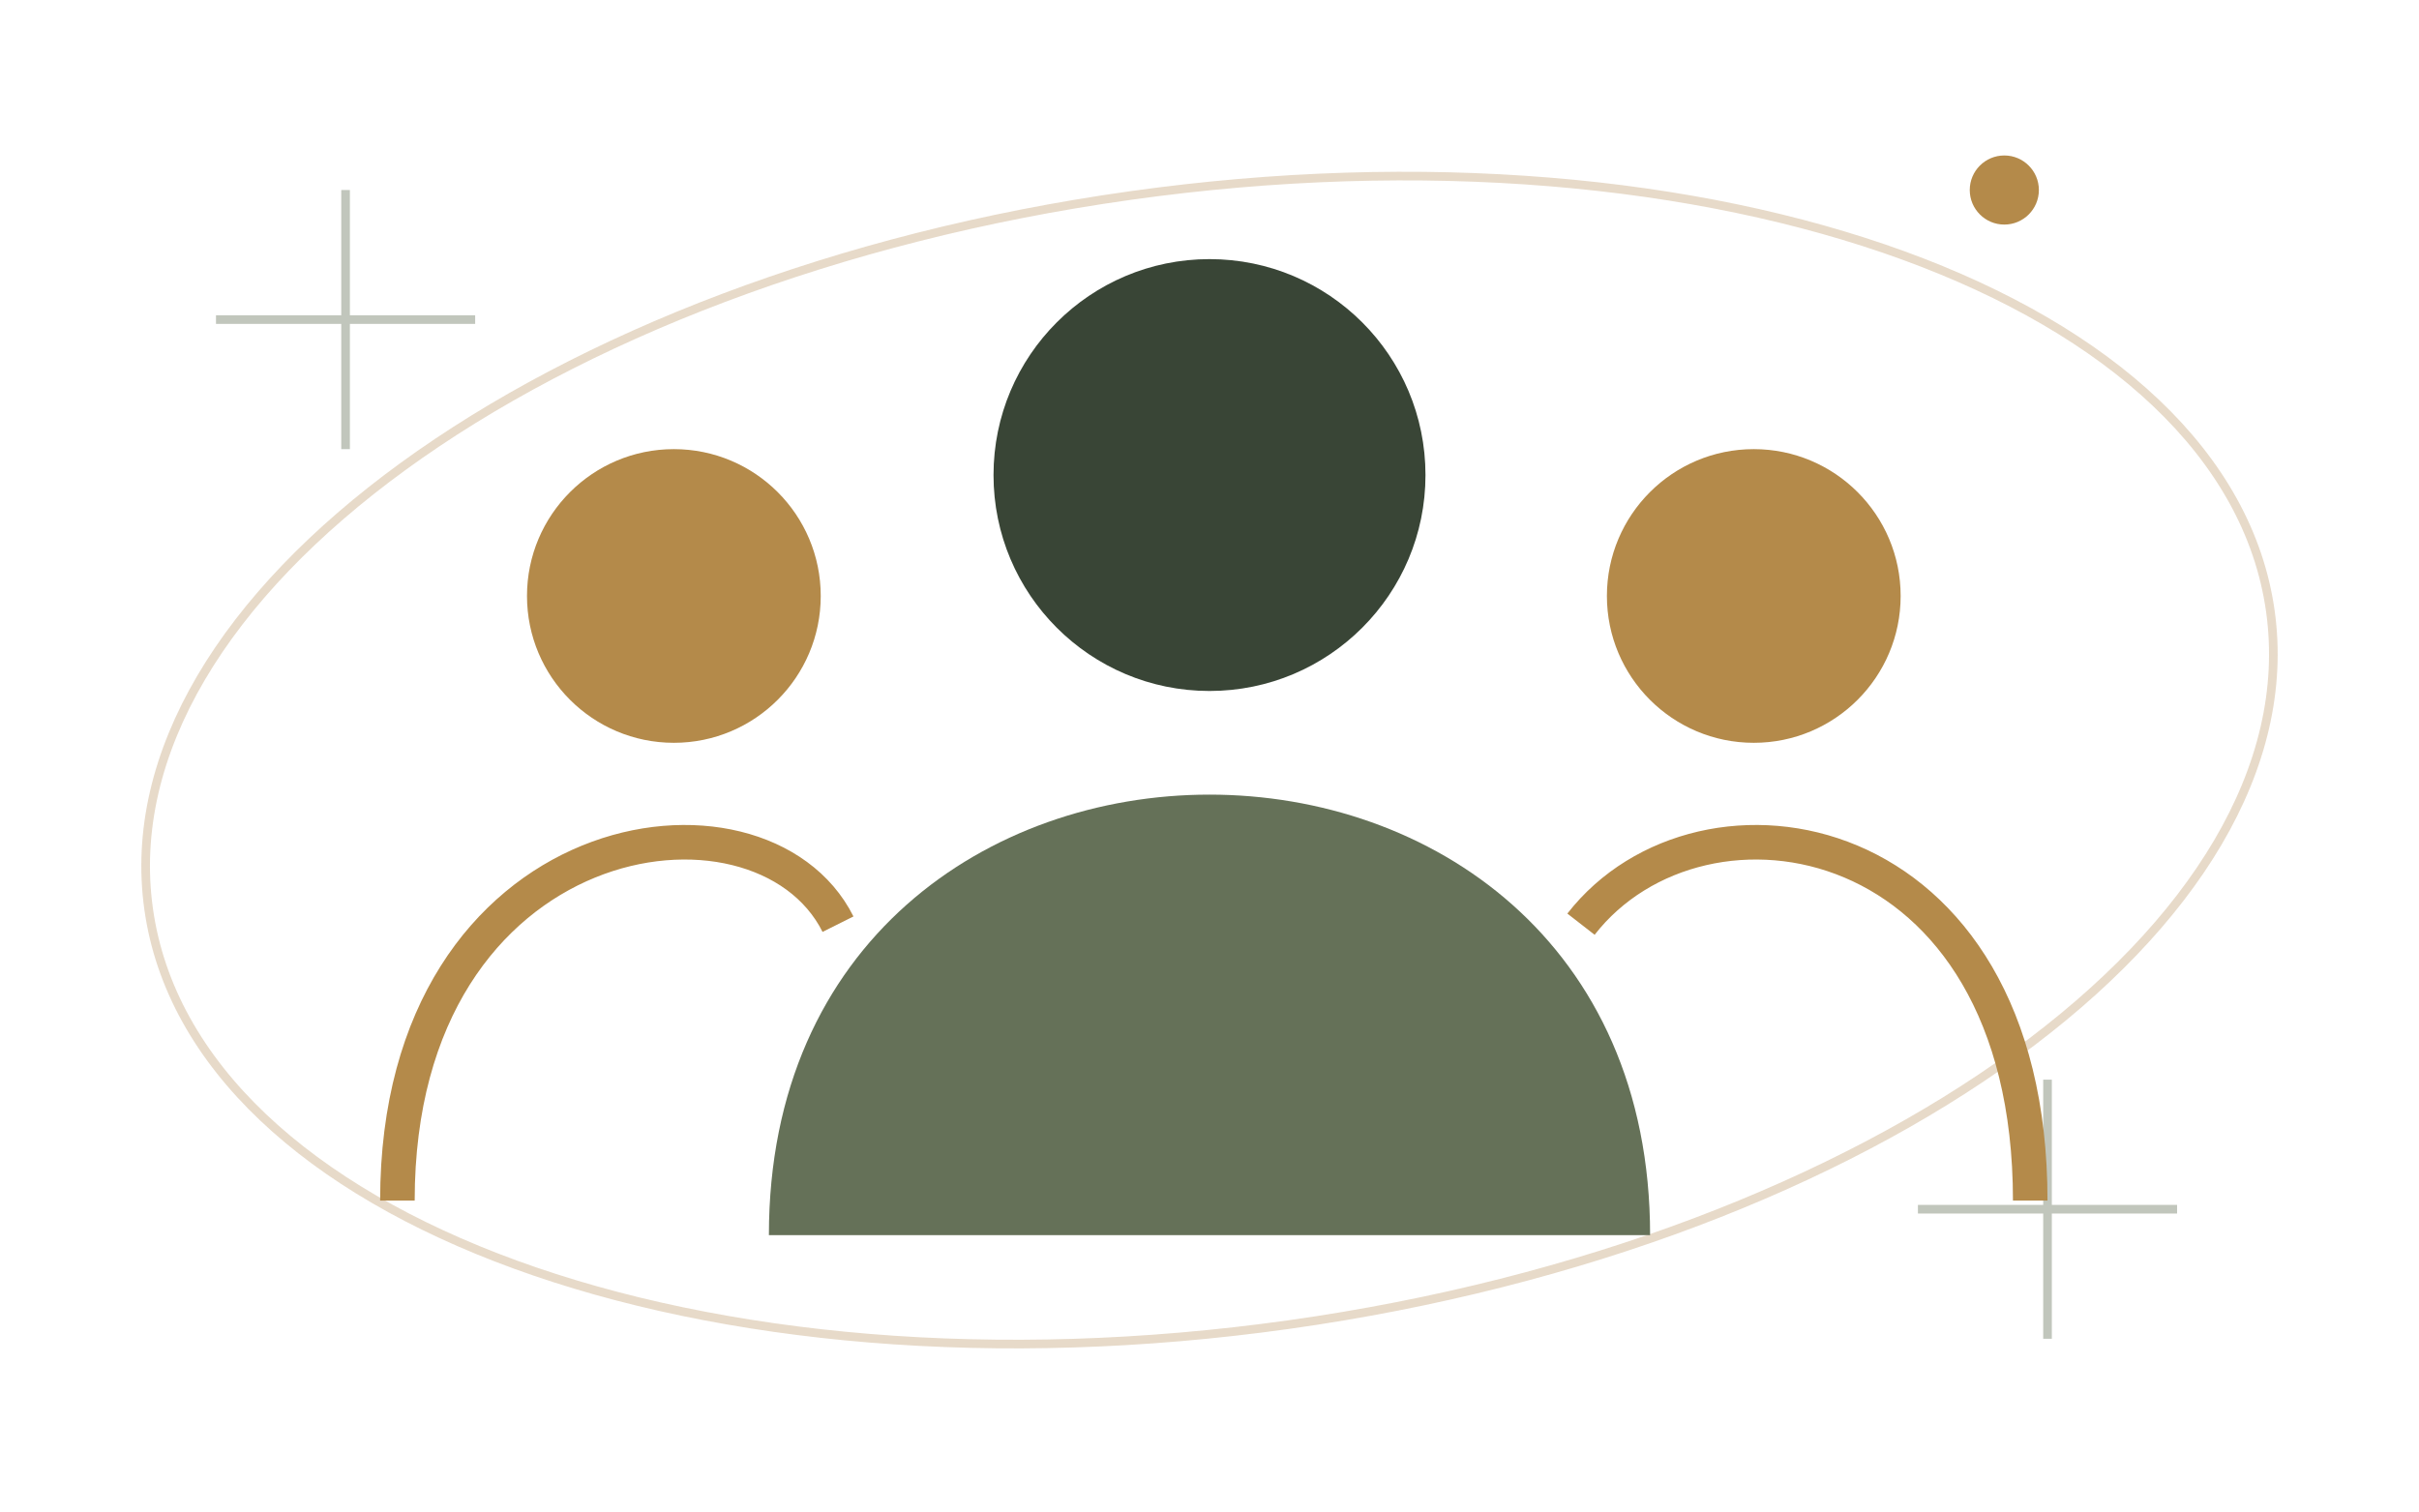
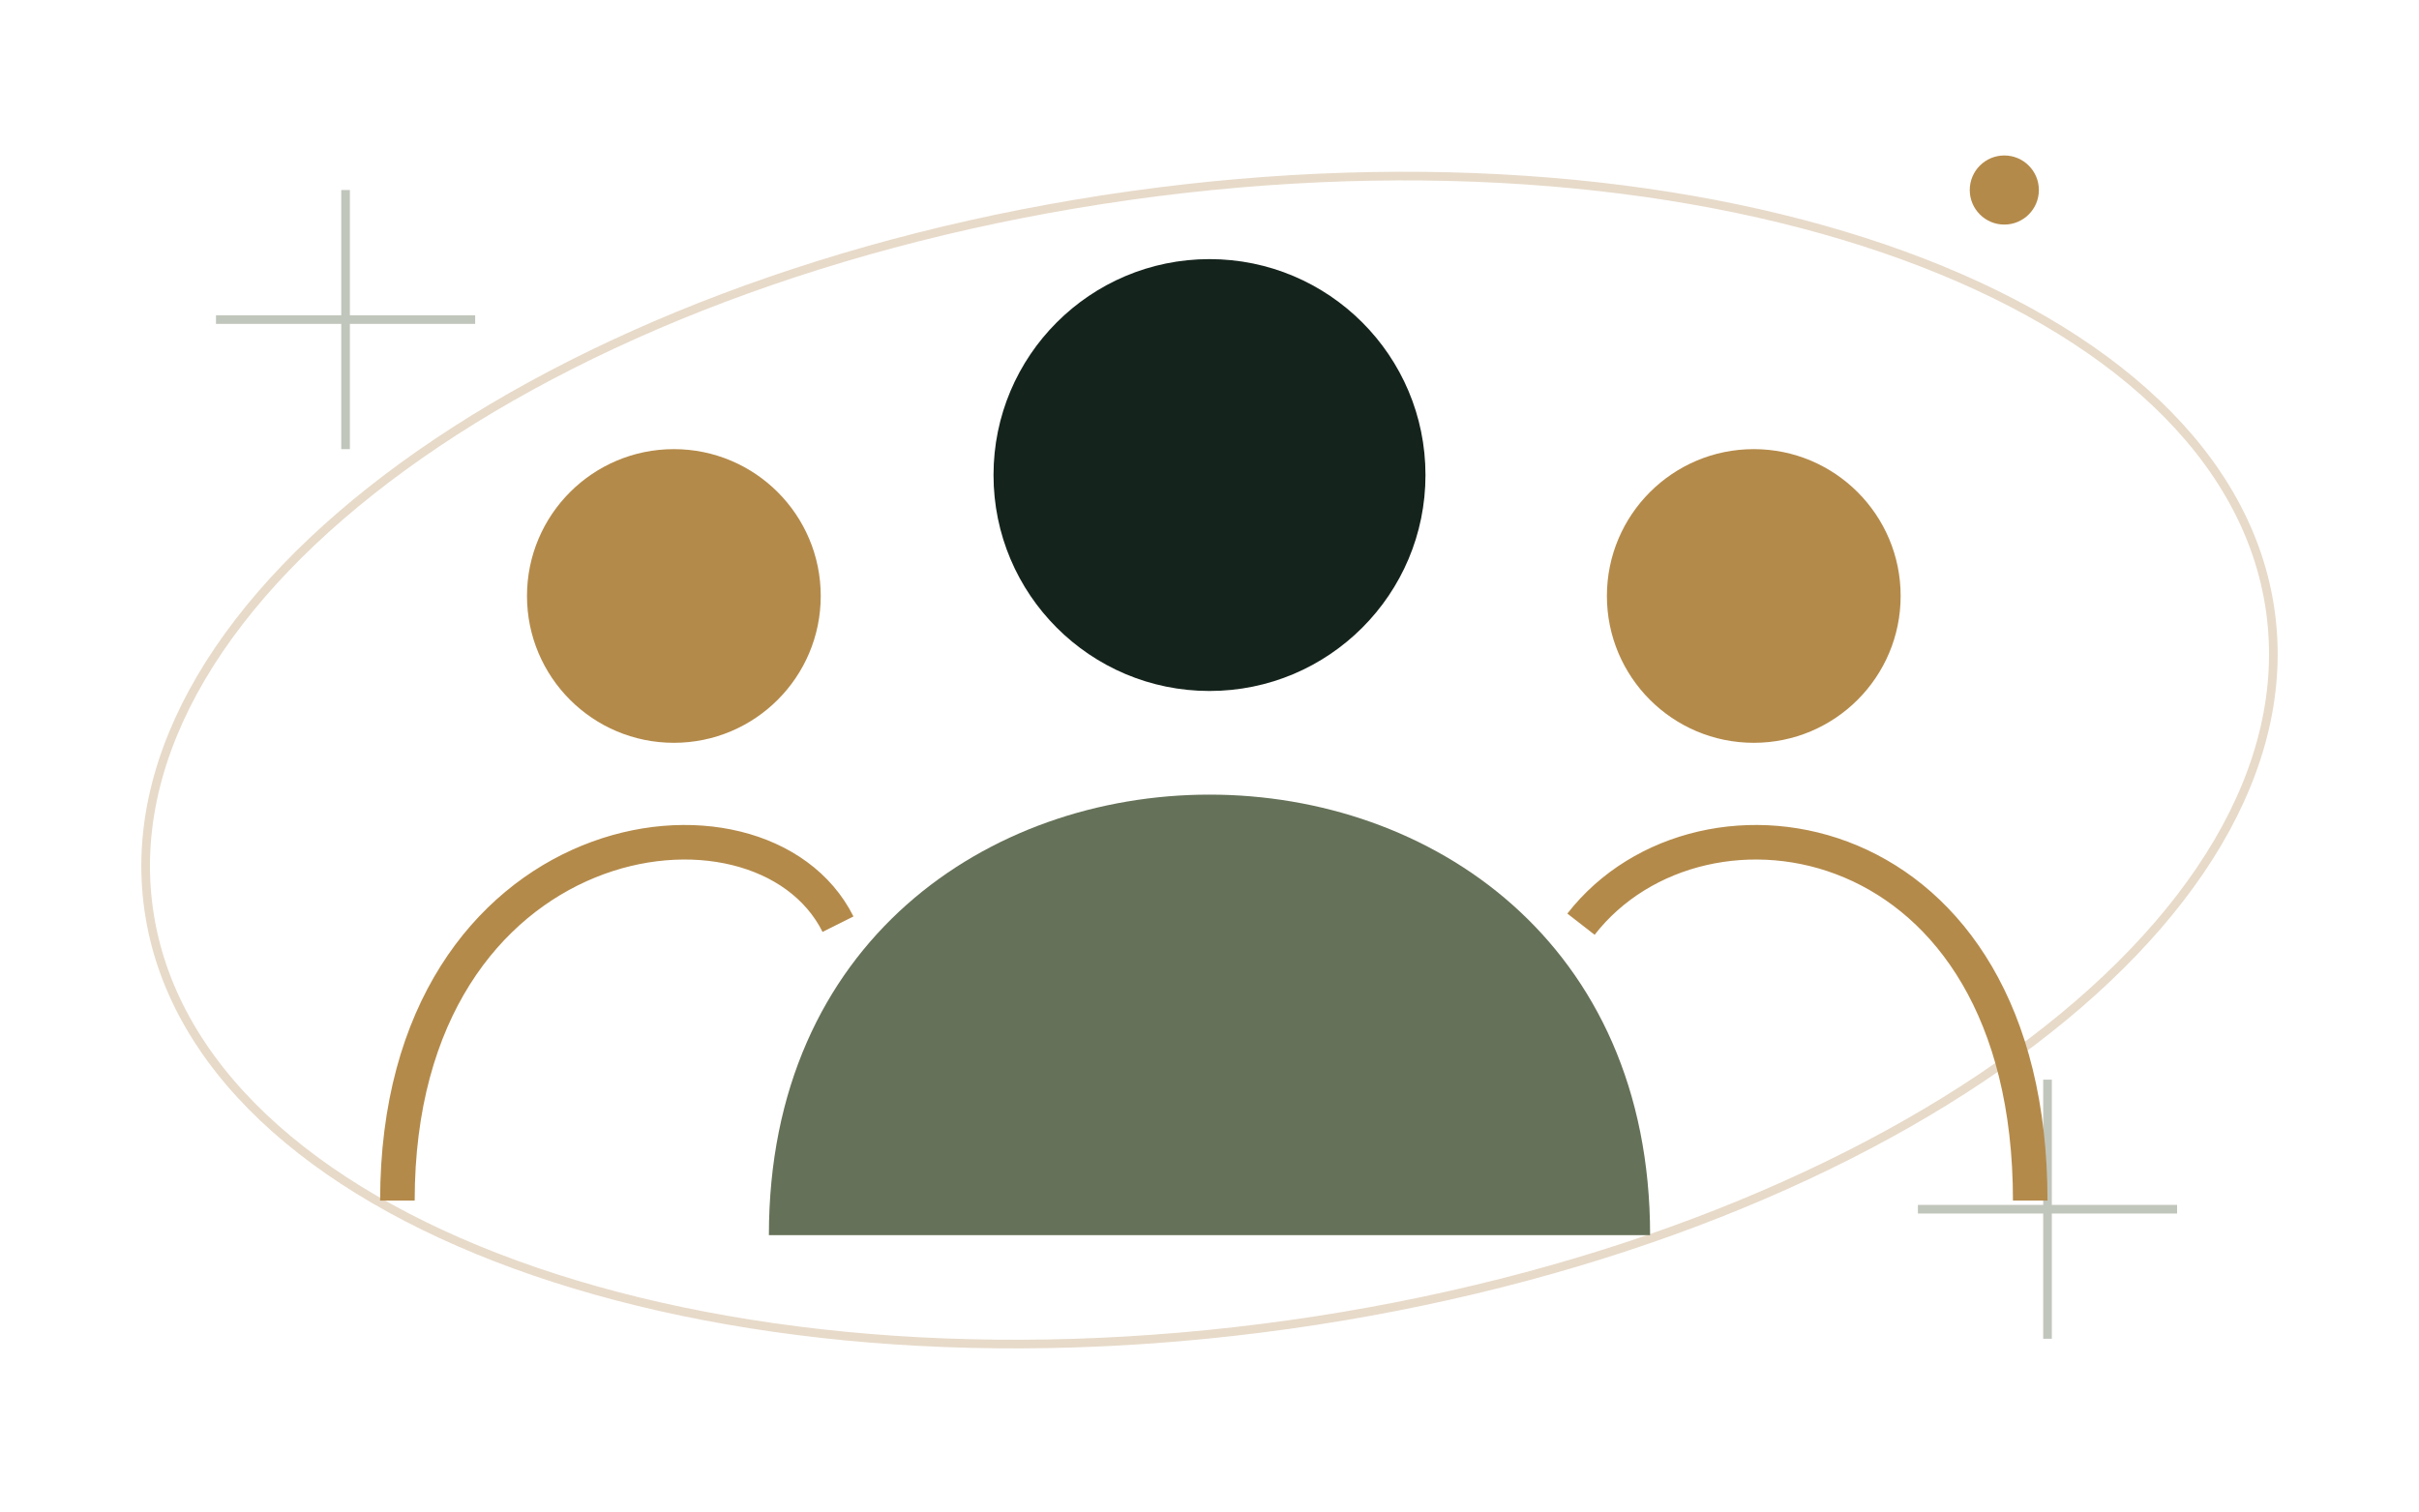
<svg xmlns="http://www.w3.org/2000/svg" viewBox="0 0 280 175" fill="none">
  <ellipse cx="140" cy="88" rx="124" ry="66" transform="rotate(-8 140 88)" stroke="#ad834a" stroke-opacity=".3" />
  <path d="M25 37H55M40 22v30M222 140h30m-15-15v30" stroke="#657158" stroke-opacity=".4" />
-   <circle cx="140" cy="55" r="25" fill="#394536" />
+   <circle cx="140" cy="55" r="25" fill="#14231c" />
  <path d="M89 143c0-68 102-68 102 0" fill="#657158" />
  <circle cx="78" cy="69" r="17" fill="#b48a4a" />
  <circle cx="203" cy="69" r="17" fill="#b48a4a" />
  <path d="M46 139c0-44 42-50 51-32m86 0c14-18 52-12 52 32" stroke="#b48a4a" stroke-width="4" />
  <circle cx="232" cy="22" r="4" fill="#b48a4a" />
</svg>
